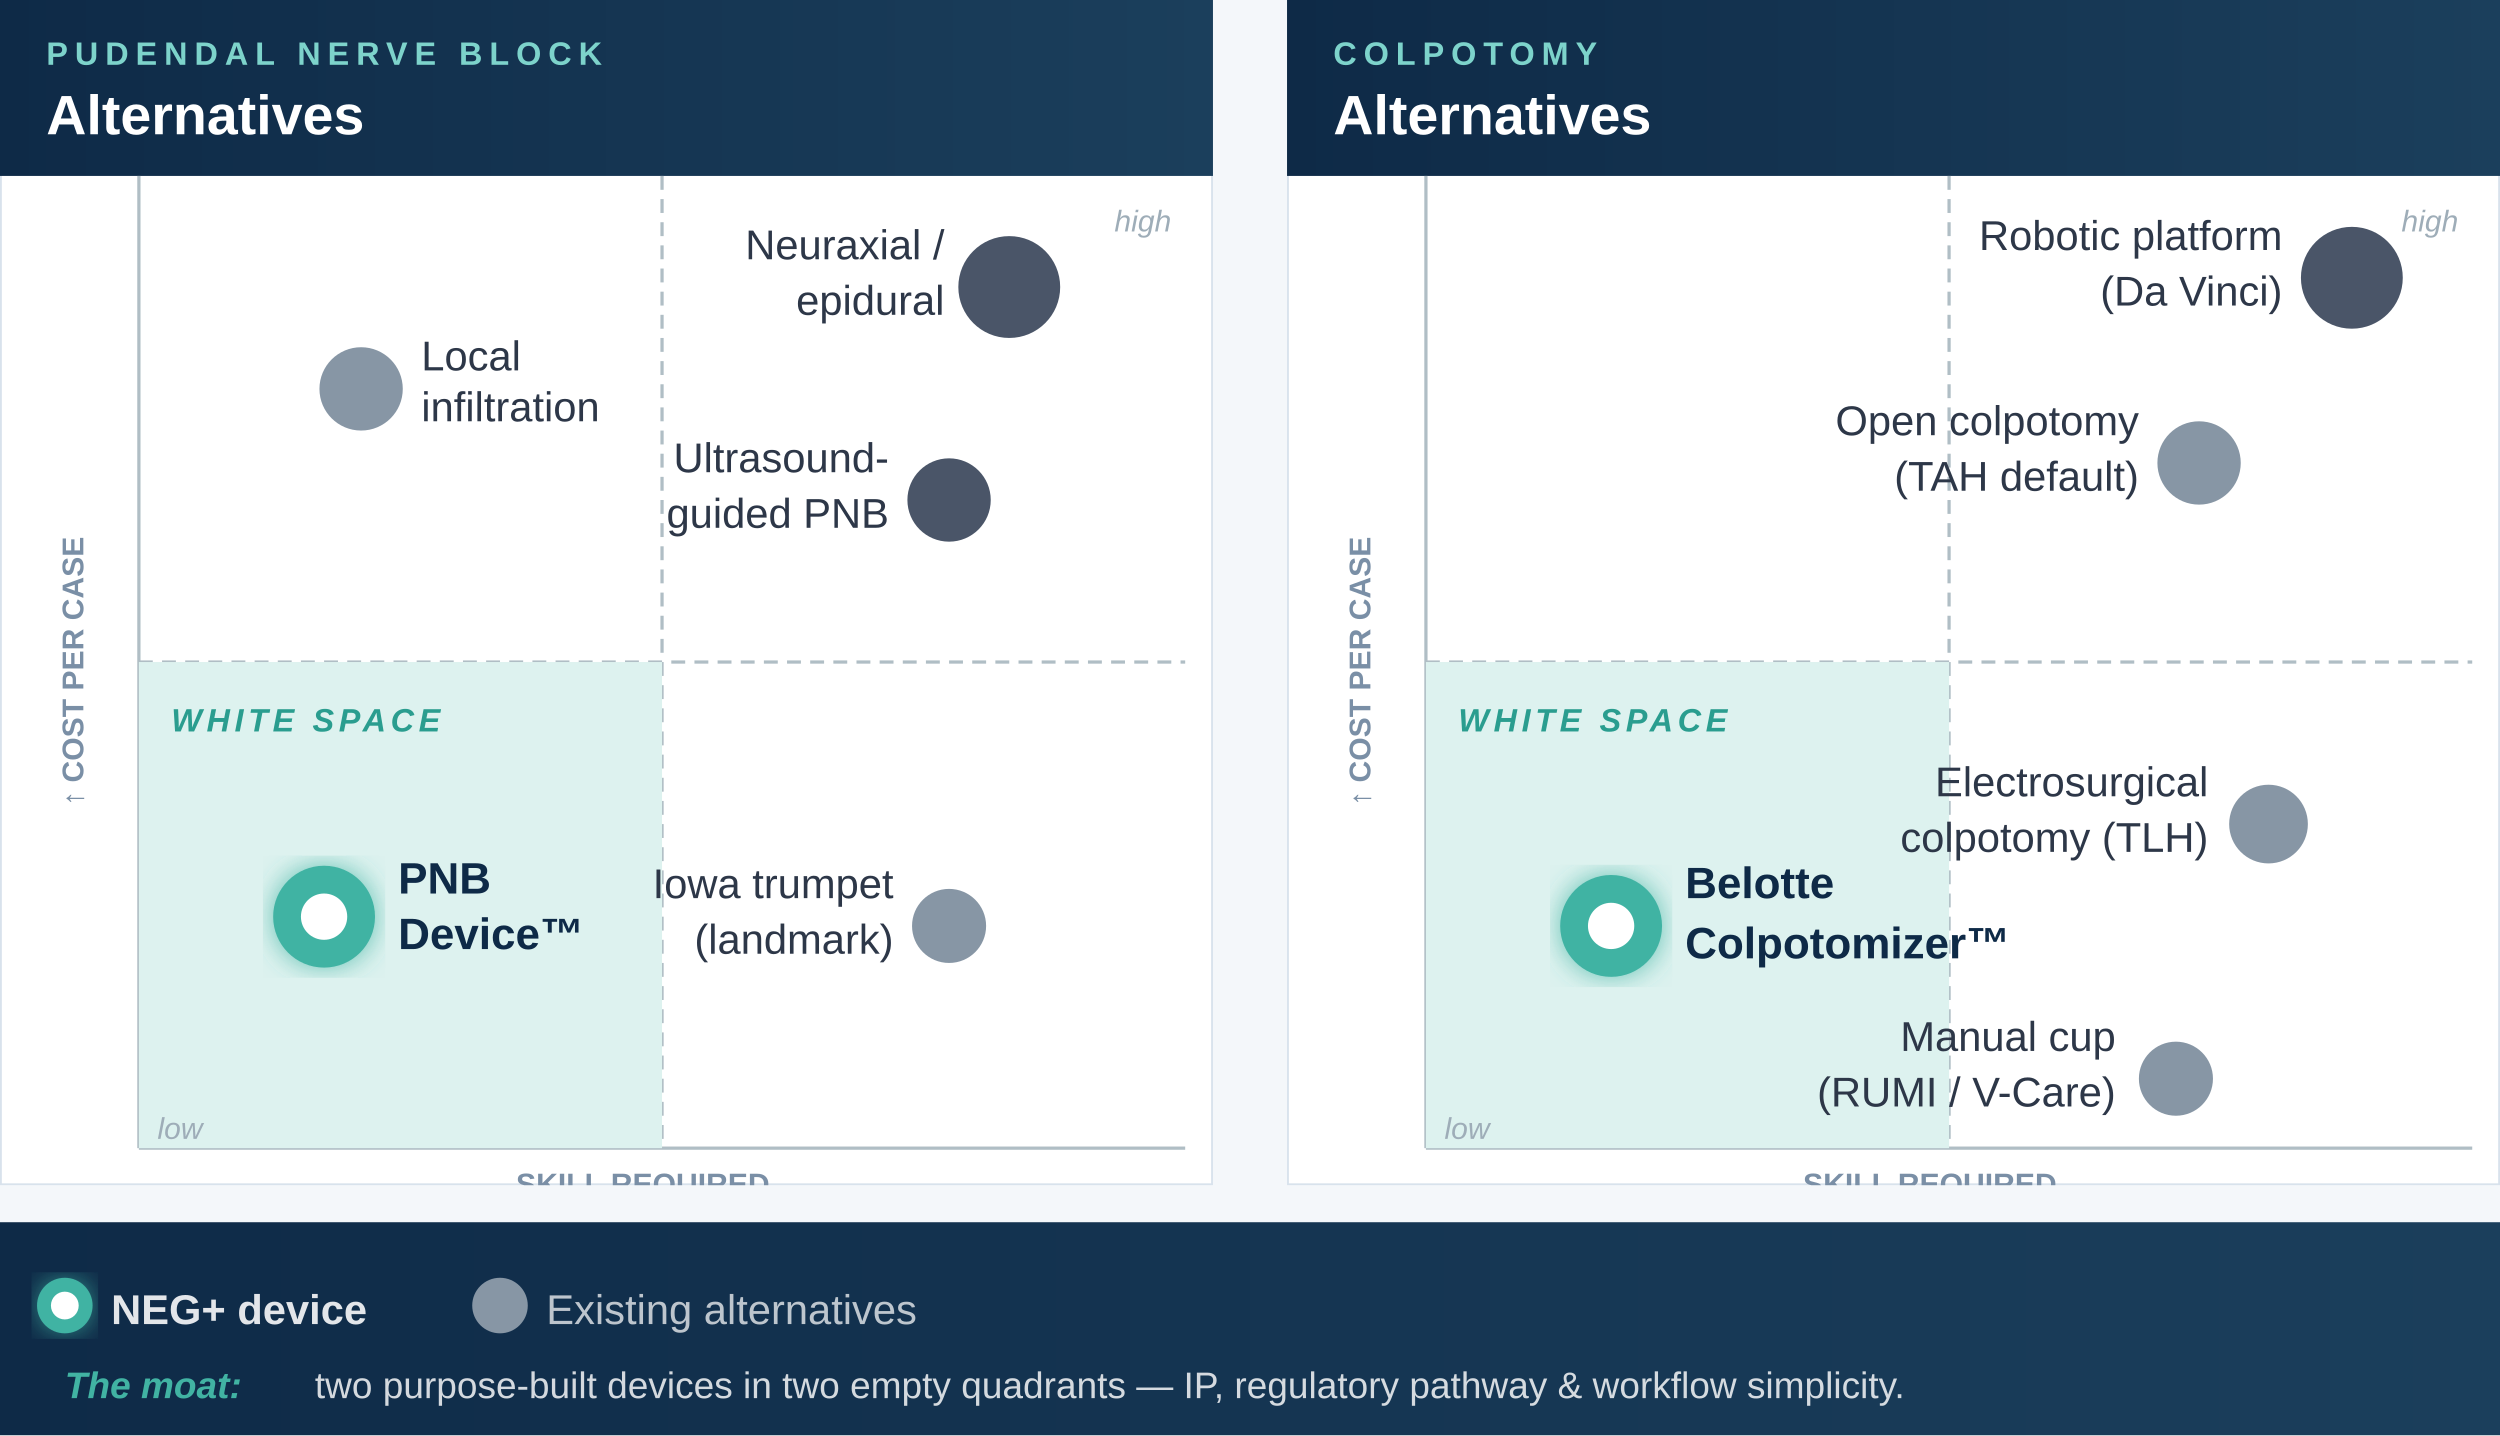
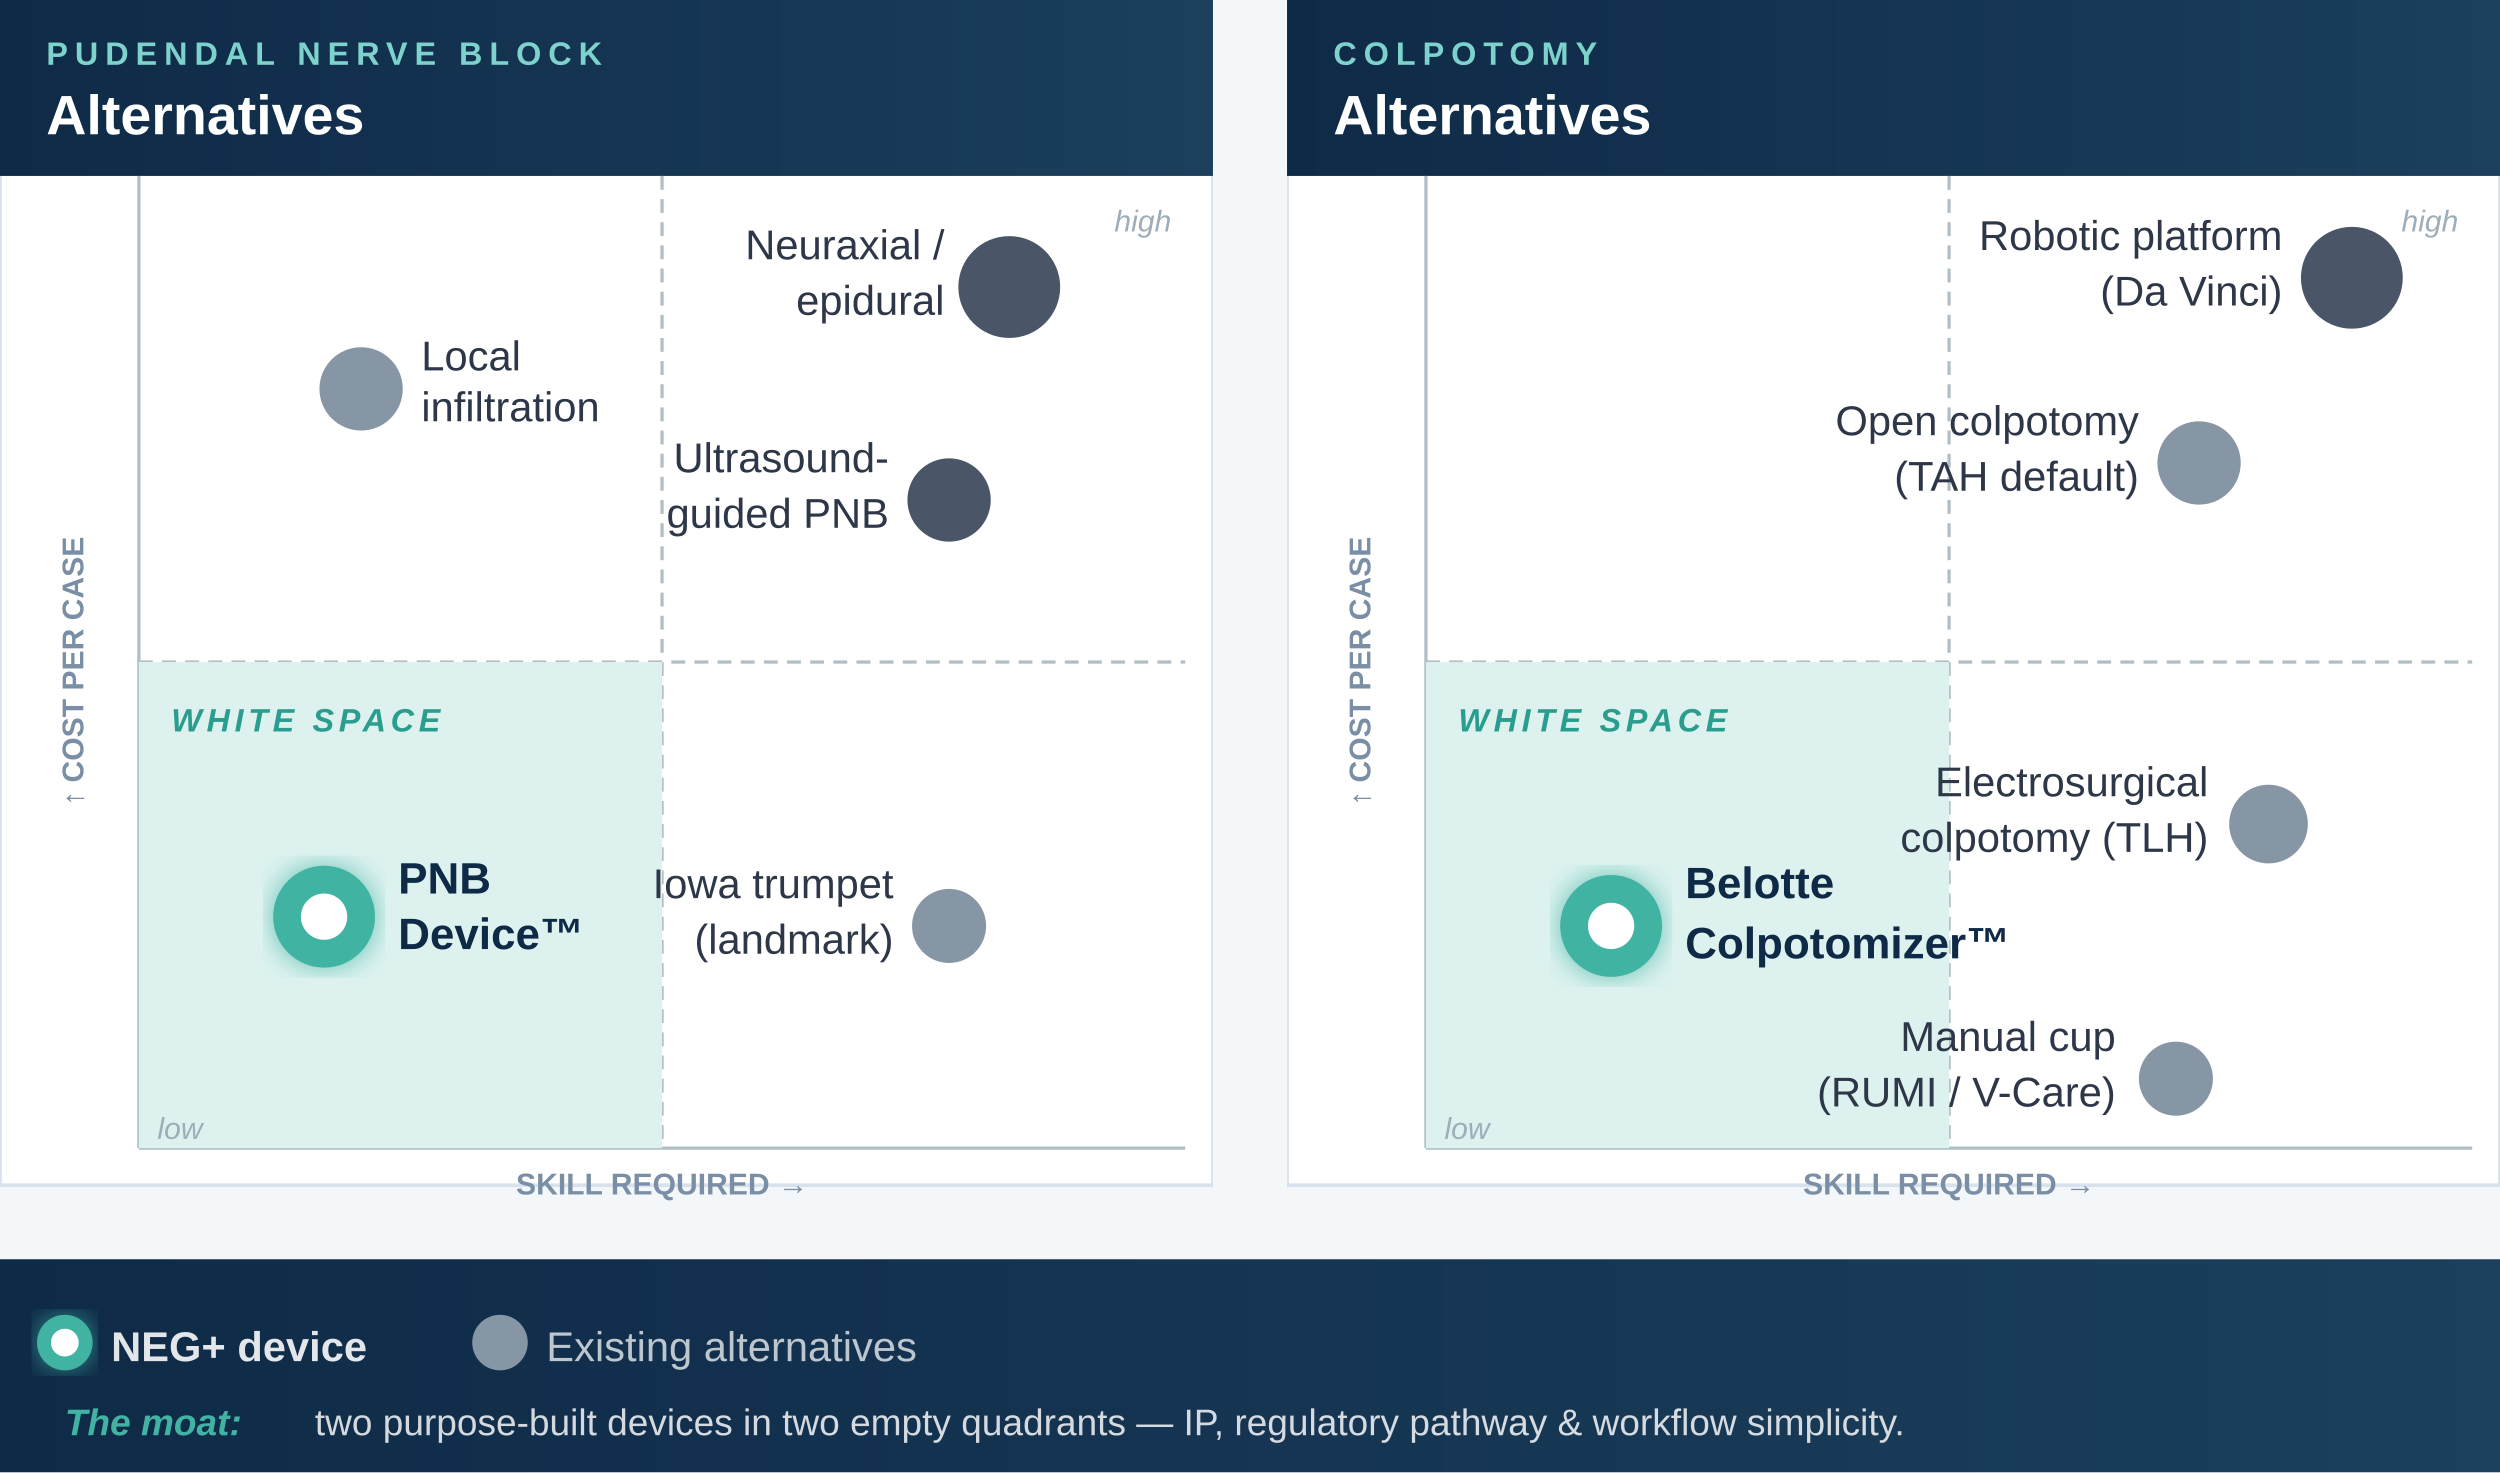
- <svg xmlns="http://www.w3.org/2000/svg" viewBox="0 0 540 310" preserveAspectRatio="xMidYMid meet">
+ <svg xmlns="http://www.w3.org/2000/svg" viewBox="0 0 540 318" preserveAspectRatio="xMidYMid meet">
  <defs>
    <linearGradient id="hdr" x1="0%" y1="0%" x2="100%" y2="0%">
      <stop offset="0%" style="stop-color:#0E2A47" />
      <stop offset="100%" style="stop-color:#1B3F5C" />
    </linearGradient>
    <linearGradient id="ftr" x1="0%" y1="0%" x2="100%" y2="0%">
      <stop offset="0%" style="stop-color:#41B3A3" />
      <stop offset="100%" style="stop-color:#2A9D8F" />
    </linearGradient>
    <filter id="glow">
      <feDropShadow dx="0" dy="0" stdDeviation="3" flood-color="rgba(65,179,163,0.8)" />
    </filter>
    <clipPath id="clip-left">
-       <rect x="0" y="0" width="262" height="256" />
+       <rect x="0" y="0" width="262" height="264" />
    </clipPath>
    <clipPath id="clip-right">
-       <rect x="278" y="0" width="262" height="256" />
+       <rect x="278" y="0" width="262" height="264" />
    </clipPath>
  </defs>
-   <rect width="540" height="310" fill="#F4F7FA" />
+   <rect width="540" height="318" fill="#F4F7FA" />
  <g clip-path="url(#clip-left)">
    <rect x="0" y="0" width="262" height="256" fill="#fff" stroke="#D8E2EC" stroke-width="0.8" />
    <rect x="0" y="0" width="262" height="38" fill="url(#hdr)" />
    <text x="10" y="14" font-family="'Segoe UI',Arial,sans-serif" font-size="7" font-weight="700" fill="#7DD3CB" letter-spacing="1.5">PUDENDAL NERVE BLOCK</text>
    <text x="10" y="29" font-family="'Segoe UI',Arial,sans-serif" font-size="12" font-weight="800" fill="#fff">Alternatives</text>
    <line x1="30" y1="38" x2="30" y2="248" stroke="#B0BEC5" stroke-width="0.7" />
    <line x1="30" y1="248" x2="256" y2="248" stroke="#B0BEC5" stroke-width="0.7" />
    <text x="18" y="145" font-family="'Segoe UI',Arial,sans-serif" font-size="6.5" font-weight="600" fill="#7A8FA6" text-anchor="middle" transform="rotate(-90,18,145)">↑ COST PER CASE</text>
    <text x="143" y="258" font-family="'Segoe UI',Arial,sans-serif" font-size="6.5" font-weight="600" fill="#7A8FA6" text-anchor="middle">SKILL REQUIRED →</text>
    <line x1="30" y1="143" x2="256" y2="143" stroke="#B0BEC5" stroke-width="0.7" stroke-dasharray="3,2" />
    <line x1="143" y1="38" x2="143" y2="248" stroke="#B0BEC5" stroke-width="0.7" stroke-dasharray="3,2" />
    <rect x="30" y="143" width="113" height="105" fill="#DDF2EF" />
    <text x="37" y="158" font-family="'Segoe UI',Arial,sans-serif" font-size="7" font-weight="700" fill="#2A9D8F" font-style="italic" letter-spacing="1">WHITE SPACE</text>
    <text x="253" y="50" font-family="'Segoe UI',Arial,sans-serif" font-size="6.5" fill="#9EADB8" text-anchor="end" font-style="italic">high</text>
    <text x="34" y="246" font-family="'Segoe UI',Arial,sans-serif" font-size="6.5" fill="#9EADB8" font-style="italic">low</text>
    <circle cx="78" cy="84" r="9" fill="#8796A5" />
    <text x="91" y="80" font-family="'Segoe UI',Arial,sans-serif" font-size="9" fill="#2D3748">Local</text>
    <text x="91" y="91" font-family="'Segoe UI',Arial,sans-serif" font-size="9" fill="#2D3748">infiltration</text>
    <circle cx="218" cy="62" r="11" fill="#4A5568" />
    <text x="204" y="56" font-family="'Segoe UI',Arial,sans-serif" font-size="9" fill="#2D3748" text-anchor="end">Neuraxial /</text>
    <text x="204" y="68" font-family="'Segoe UI',Arial,sans-serif" font-size="9" fill="#2D3748" text-anchor="end">epidural</text>
    <circle cx="205" cy="108" r="9" fill="#4A5568" />
    <text x="192" y="102" font-family="'Segoe UI',Arial,sans-serif" font-size="9" fill="#2D3748" text-anchor="end">Ultrasound-</text>
    <text x="192" y="114" font-family="'Segoe UI',Arial,sans-serif" font-size="9" fill="#2D3748" text-anchor="end">guided PNB</text>
    <circle cx="205" cy="200" r="8" fill="#8796A5" />
    <text x="193" y="194" font-family="'Segoe UI',Arial,sans-serif" font-size="9" fill="#2D3748" text-anchor="end">Iowa trumpet</text>
    <text x="193" y="206" font-family="'Segoe UI',Arial,sans-serif" font-size="9" fill="#2D3748" text-anchor="end">(landmark)</text>
    <circle cx="70" cy="198" r="11" fill="#41B3A3" filter="url(#glow)" />
    <circle cx="70" cy="198" r="5" fill="#fff" />
    <text x="86" y="193" font-family="'Segoe UI',Arial,sans-serif" font-size="9.5" font-weight="700" fill="#0E2A47">PNB</text>
    <text x="86" y="205" font-family="'Segoe UI',Arial,sans-serif" font-size="9.5" font-weight="700" fill="#0E2A47">Device™</text>
  </g>
  <g clip-path="url(#clip-right)">
    <rect x="278" y="0" width="262" height="256" fill="#fff" stroke="#D8E2EC" stroke-width="0.8" />
    <rect x="278" y="0" width="262" height="38" fill="url(#hdr)" />
    <text x="288" y="14" font-family="'Segoe UI',Arial,sans-serif" font-size="7" font-weight="700" fill="#7DD3CB" letter-spacing="1.5">COLPOTOMY</text>
    <text x="288" y="29" font-family="'Segoe UI',Arial,sans-serif" font-size="12" font-weight="800" fill="#fff">Alternatives</text>
    <line x1="308" y1="38" x2="308" y2="248" stroke="#B0BEC5" stroke-width="0.7" />
    <line x1="308" y1="248" x2="534" y2="248" stroke="#B0BEC5" stroke-width="0.7" />
    <text x="296" y="145" font-family="'Segoe UI',Arial,sans-serif" font-size="6.5" font-weight="600" fill="#7A8FA6" text-anchor="middle" transform="rotate(-90,296,145)">↑ COST PER CASE</text>
    <text x="421" y="258" font-family="'Segoe UI',Arial,sans-serif" font-size="6.5" font-weight="600" fill="#7A8FA6" text-anchor="middle">SKILL REQUIRED →</text>
    <line x1="308" y1="143" x2="534" y2="143" stroke="#B0BEC5" stroke-width="0.7" stroke-dasharray="3,2" />
    <line x1="421" y1="38" x2="421" y2="248" stroke="#B0BEC5" stroke-width="0.7" stroke-dasharray="3,2" />
    <rect x="308" y="143" width="113" height="105" fill="#DDF2EF" />
    <text x="315" y="158" font-family="'Segoe UI',Arial,sans-serif" font-size="7" font-weight="700" fill="#2A9D8F" font-style="italic" letter-spacing="1">WHITE SPACE</text>
    <text x="531" y="50" font-family="'Segoe UI',Arial,sans-serif" font-size="6.5" fill="#9EADB8" text-anchor="end" font-style="italic">high</text>
    <text x="312" y="246" font-family="'Segoe UI',Arial,sans-serif" font-size="6.5" fill="#9EADB8" font-style="italic">low</text>
    <circle cx="508" cy="60" r="11" fill="#4A5568" />
    <text x="493" y="54" font-family="'Segoe UI',Arial,sans-serif" font-size="9" fill="#2D3748" text-anchor="end">Robotic platform</text>
    <text x="493" y="66" font-family="'Segoe UI',Arial,sans-serif" font-size="9" fill="#2D3748" text-anchor="end">(Da Vinci)</text>
    <circle cx="475" cy="100" r="9" fill="#8796A5" />
    <text x="462" y="94" font-family="'Segoe UI',Arial,sans-serif" font-size="9" fill="#2D3748" text-anchor="end">Open colpotomy</text>
    <text x="462" y="106" font-family="'Segoe UI',Arial,sans-serif" font-size="9" fill="#2D3748" text-anchor="end">(TAH default)</text>
    <circle cx="490" cy="178" r="8.5" fill="#8796A5" />
    <text x="477" y="172" font-family="'Segoe UI',Arial,sans-serif" font-size="9" fill="#2D3748" text-anchor="end">Electrosurgical</text>
    <text x="477" y="184" font-family="'Segoe UI',Arial,sans-serif" font-size="9" fill="#2D3748" text-anchor="end">colpotomy (TLH)</text>
    <circle cx="470" cy="233" r="8" fill="#8796A5" />
    <text x="457" y="227" font-family="'Segoe UI',Arial,sans-serif" font-size="9" fill="#2D3748" text-anchor="end">Manual cup</text>
    <text x="457" y="239" font-family="'Segoe UI',Arial,sans-serif" font-size="9" fill="#2D3748" text-anchor="end">(RUMI / V-Care)</text>
    <circle cx="348" cy="200" r="11" fill="#41B3A3" filter="url(#glow)" />
    <circle cx="348" cy="200" r="5" fill="#fff" />
    <text x="364" y="194" font-family="'Segoe UI',Arial,sans-serif" font-size="9.5" font-weight="700" fill="#0E2A47">Belotte</text>
    <text x="364" y="207" font-family="'Segoe UI',Arial,sans-serif" font-size="9.5" font-weight="700" fill="#0E2A47">Colpotomizer™</text>
  </g>
-   <rect x="0" y="264" width="540" height="46" fill="url(#hdr)" />
-   <circle cx="14" cy="282" r="6" fill="#41B3A3" filter="url(#glow)" />
-   <circle cx="14" cy="282" r="3" fill="#fff" />
-   <text x="24" y="286" font-family="'Segoe UI',Arial,sans-serif" font-size="9" fill="rgba(255,255,255,0.88)" font-weight="600">NEG+ device</text>
-   <circle cx="108" cy="282" r="6" fill="#8796A5" />
-   <text x="118" y="286" font-family="'Segoe UI',Arial,sans-serif" font-size="9" fill="rgba(255,255,255,0.72)">Existing alternatives</text>
-   <text x="14" y="302" font-family="'Segoe UI',Arial,sans-serif" font-size="8" font-weight="700" fill="#41B3A3" font-style="italic">The moat: </text>
-   <text x="68" y="302" font-family="'Segoe UI',Arial,sans-serif" font-size="8" fill="rgba(255,255,255,0.82)">two purpose-built devices in two empty quadrants — IP, regulatory pathway &amp; workflow simplicity.</text>
+   <rect x="0" y="272" width="540" height="46" fill="url(#hdr)" />
+   <circle cx="14" cy="290" r="6" fill="#41B3A3" filter="url(#glow)" />
+   <circle cx="14" cy="290" r="3" fill="#fff" />
+   <text x="24" y="294" font-family="'Segoe UI',Arial,sans-serif" font-size="9" fill="rgba(255,255,255,0.88)" font-weight="600">NEG+ device</text>
+   <circle cx="108" cy="290" r="6" fill="#8796A5" />
+   <text x="118" y="294" font-family="'Segoe UI',Arial,sans-serif" font-size="9" fill="rgba(255,255,255,0.72)">Existing alternatives</text>
+   <text x="14" y="310" font-family="'Segoe UI',Arial,sans-serif" font-size="8" font-weight="700" fill="#41B3A3" font-style="italic">The moat: </text>
+   <text x="68" y="310" font-family="'Segoe UI',Arial,sans-serif" font-size="8" fill="rgba(255,255,255,0.82)">two purpose-built devices in two empty quadrants — IP, regulatory pathway &amp; workflow simplicity.</text>
</svg>
